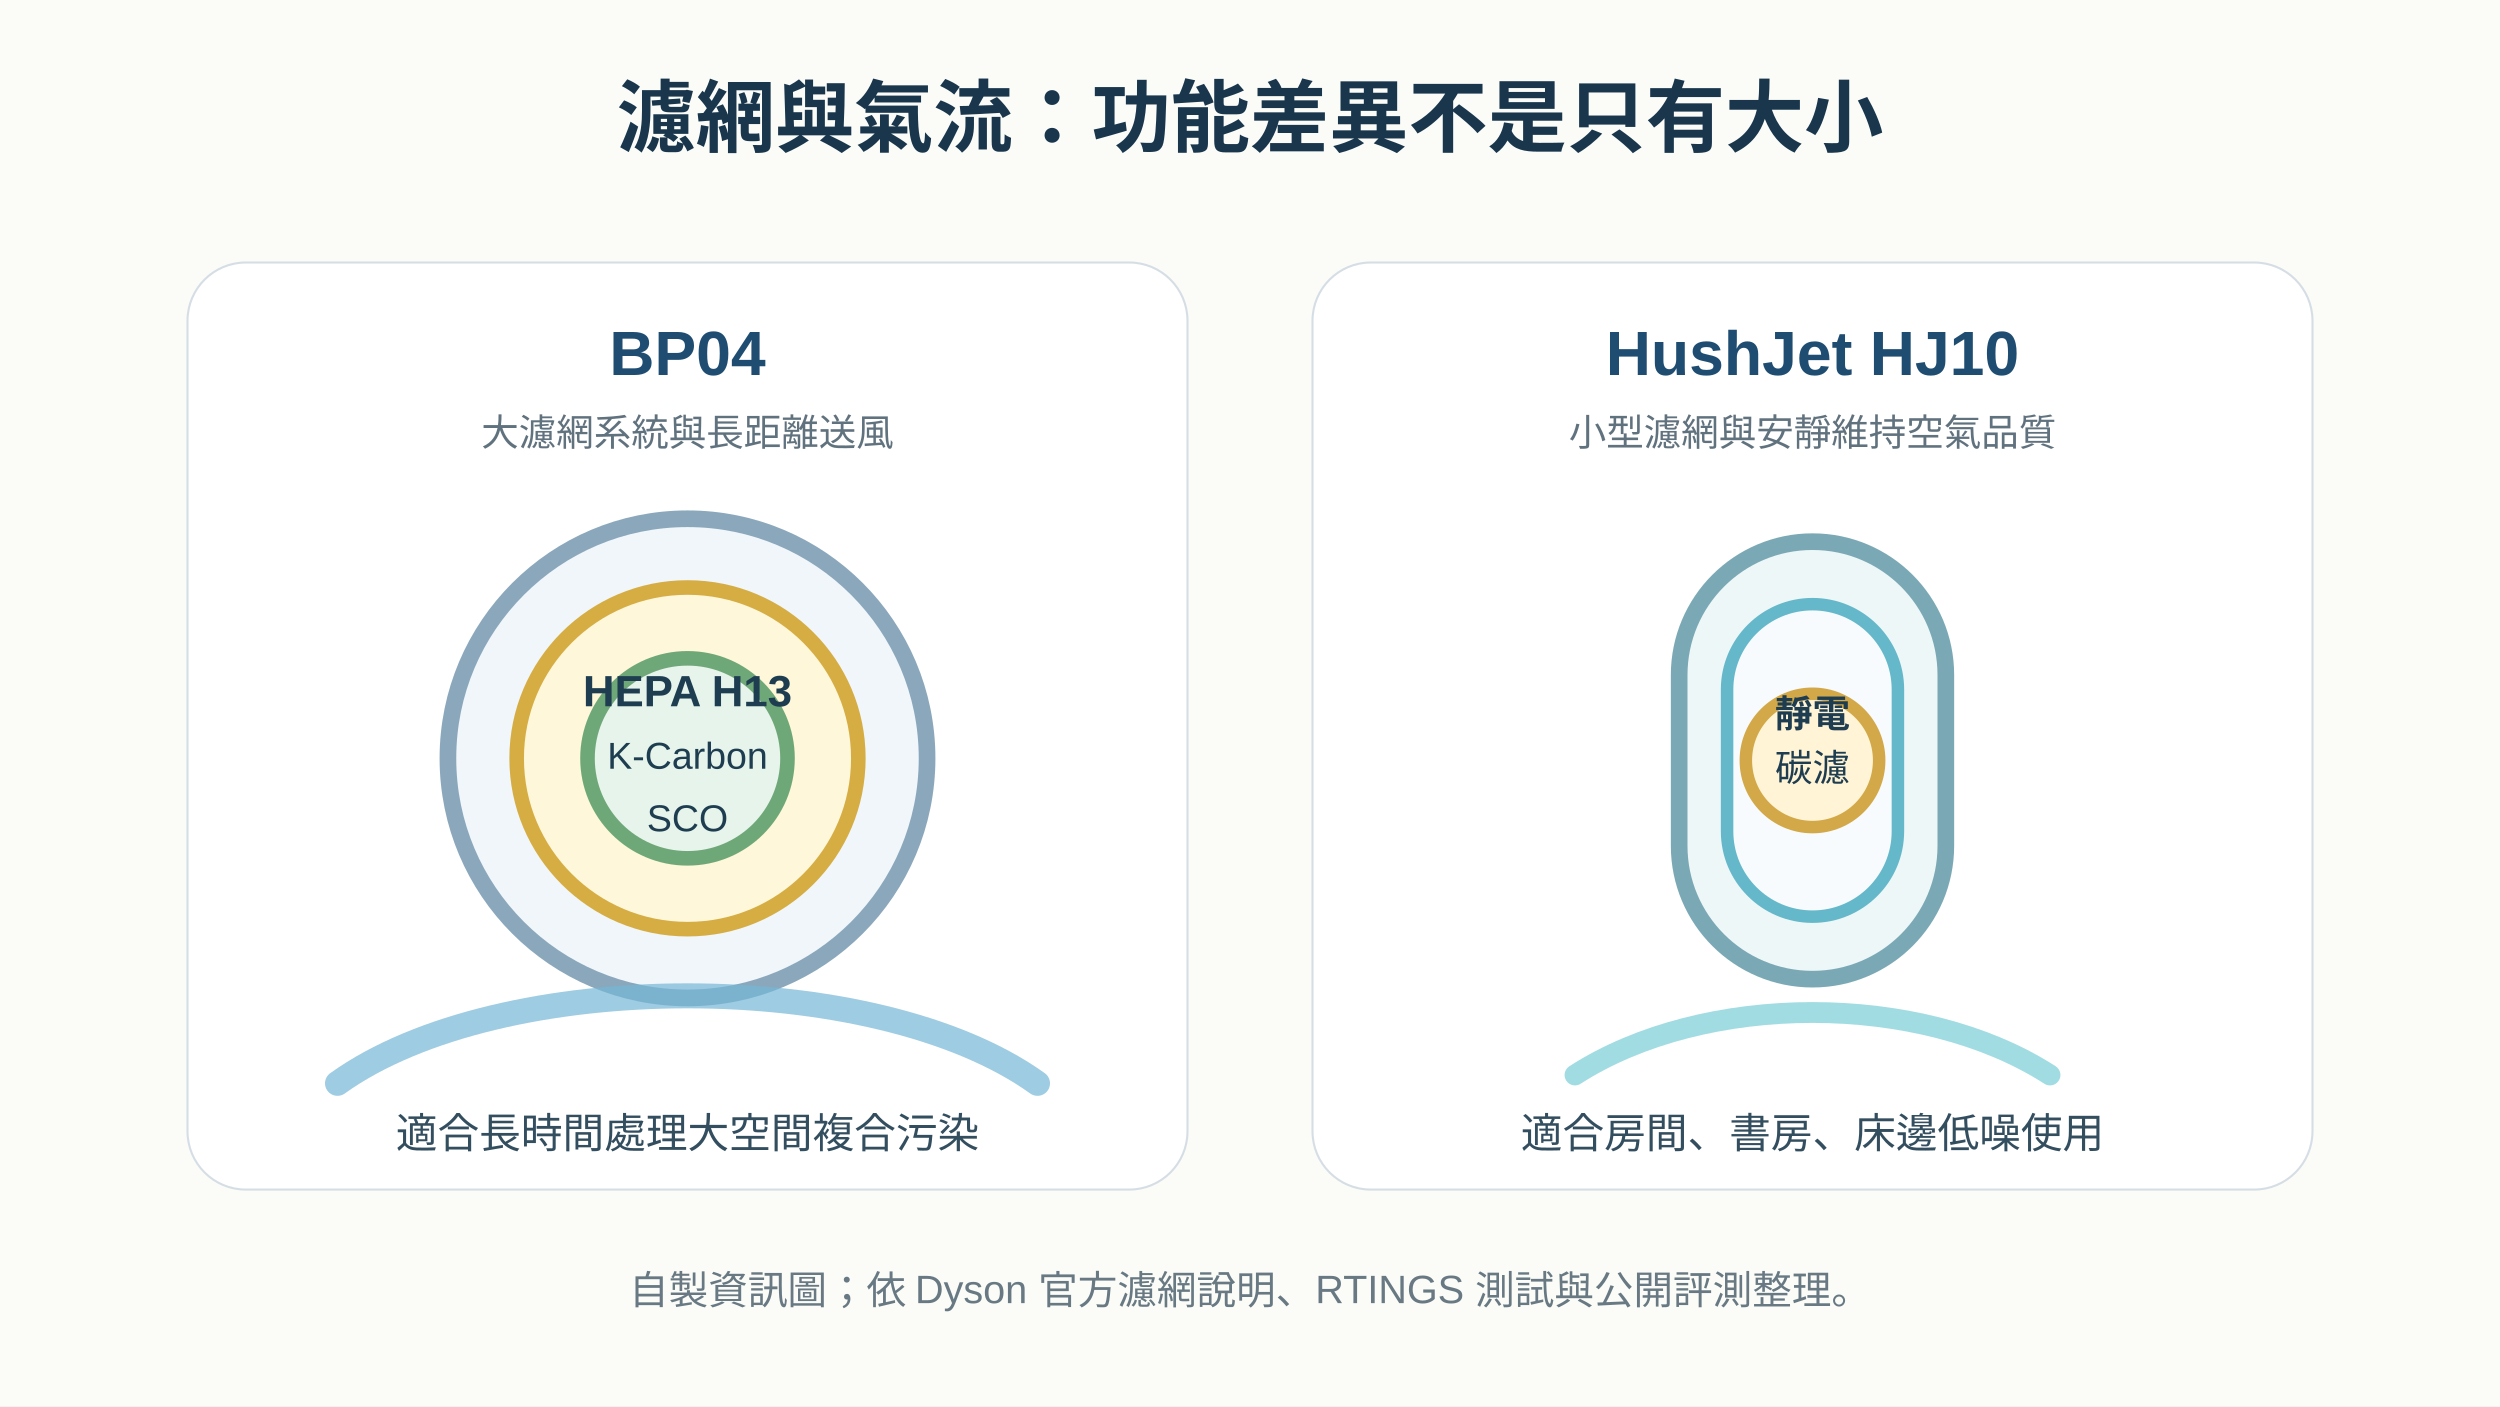
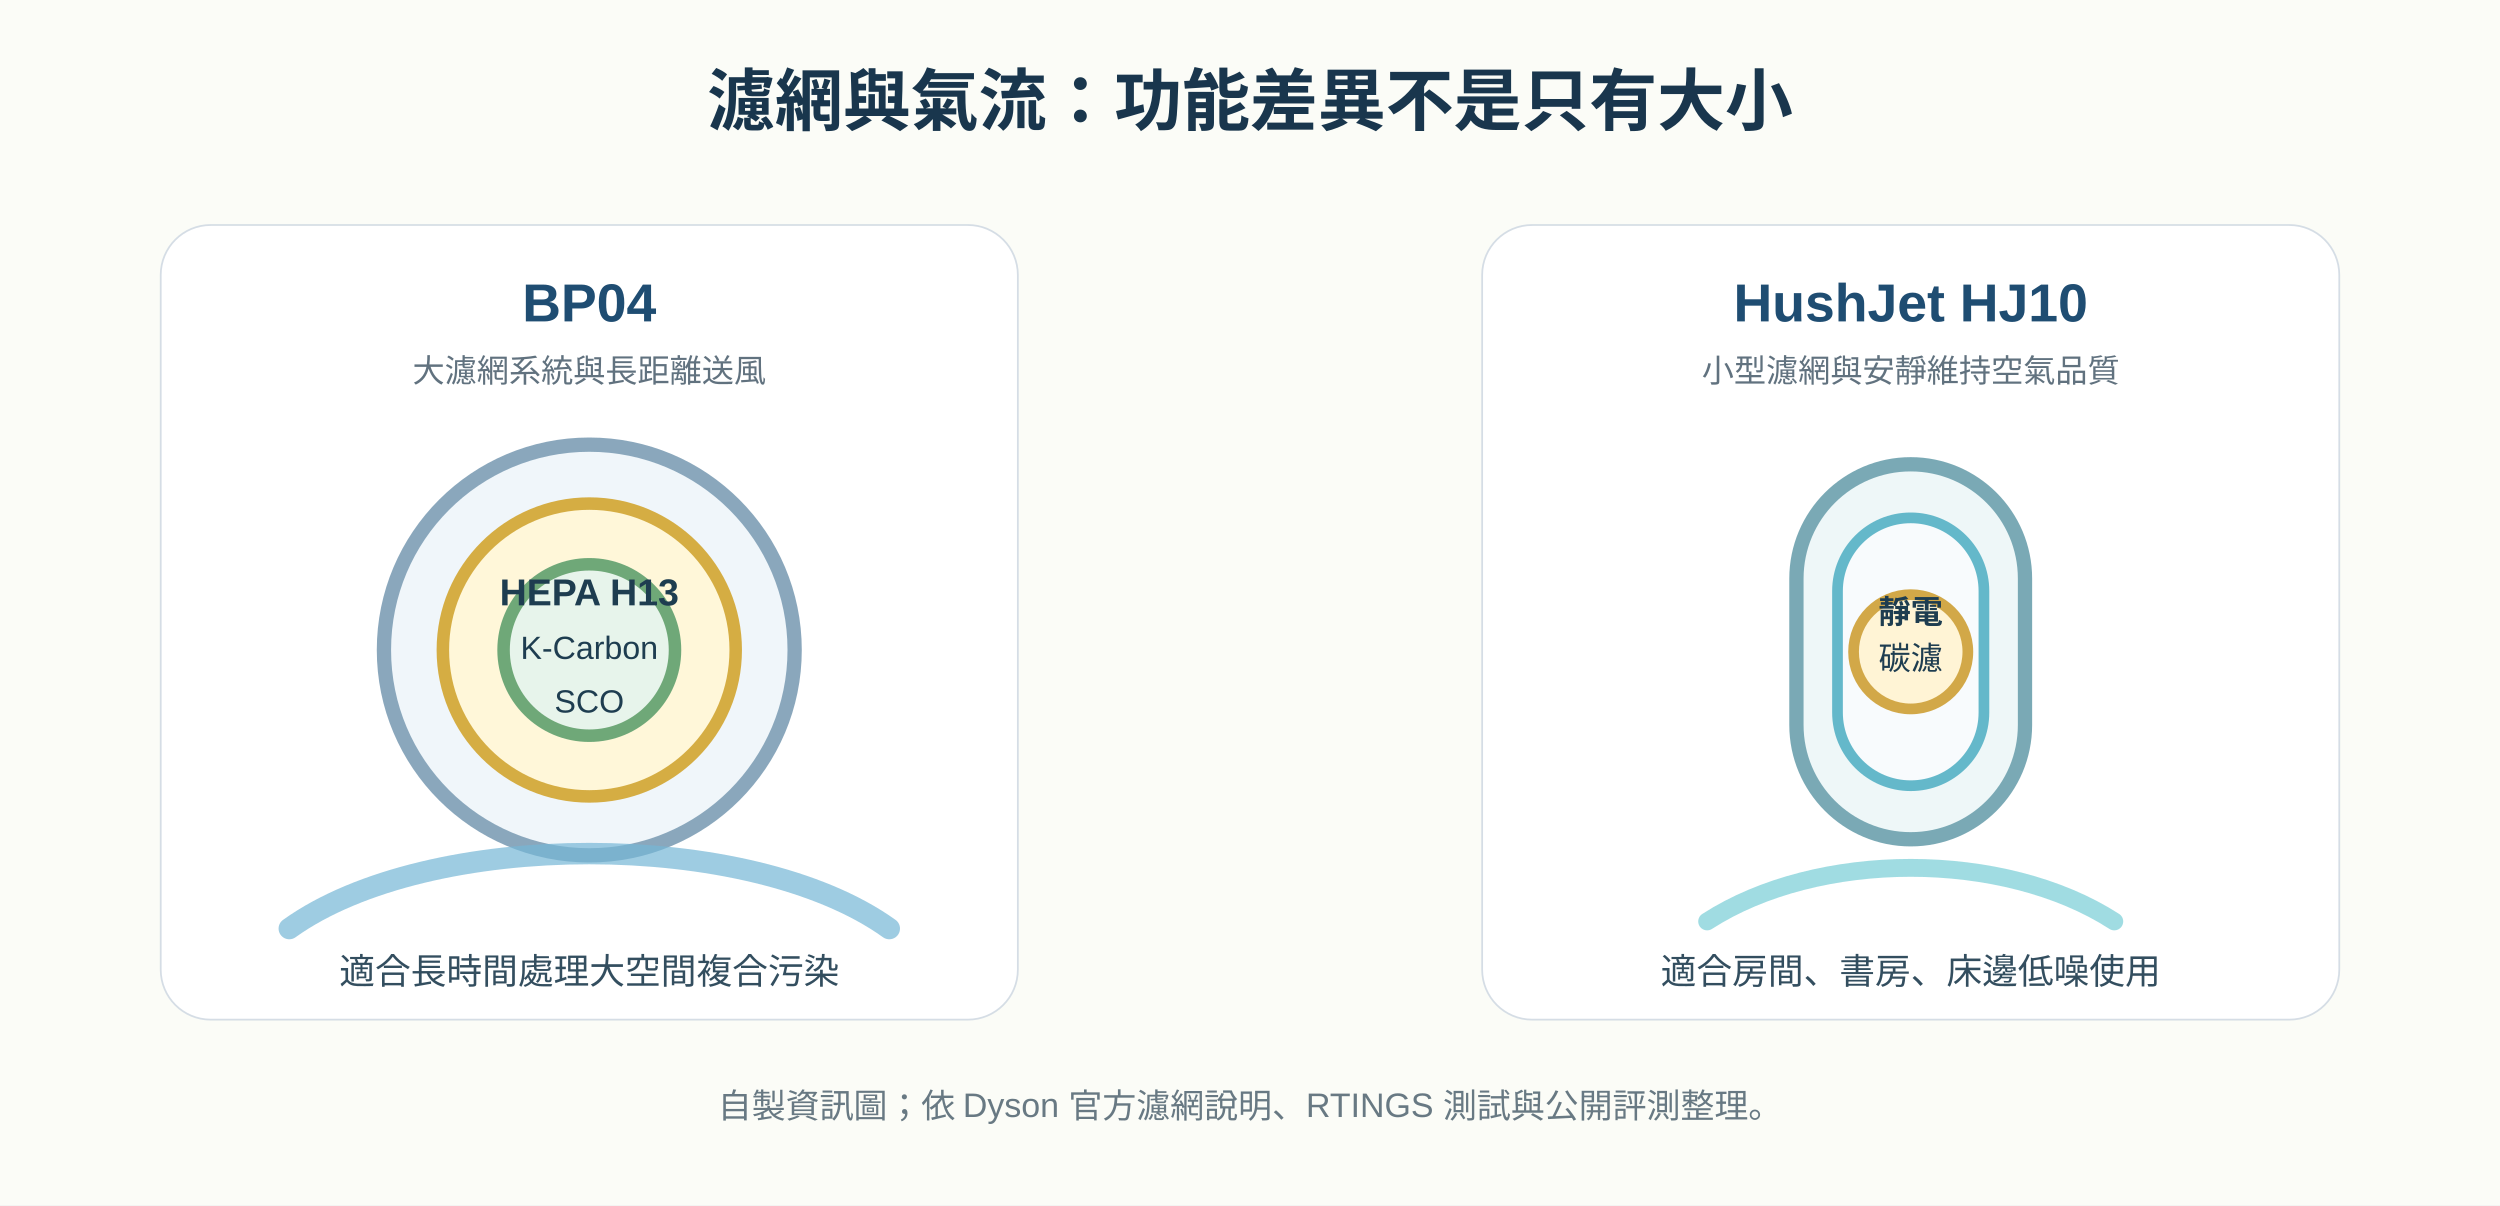
- <svg xmlns="http://www.w3.org/2000/svg" width="1200" height="675" viewBox="0 0 1200 675" role="img" aria-labelledby="title desc">
-   <rect width="1200" height="675" fill="#fbfcf7" />
-   <text x="600" y="70" text-anchor="middle" font-family="Arial, 'Noto Sans TC', sans-serif" font-size="38" font-weight="700" fill="#19364d">濾網與氣流：功能差異不是只有大小</text>
+ <svg xmlns="http://www.w3.org/2000/svg" width="1400" height="675" viewBox="0 0 1400 675" role="img" aria-labelledby="title desc">
+   <rect width="1400" height="675" fill="#fbfcf7" />
+   <text x="700" y="70" text-anchor="middle" font-family="Arial, 'Noto Sans TC', sans-serif" font-size="38" font-weight="700" fill="#19364d">濾網與氣流：功能差異不是只有大小</text>
  <g transform="translate(90 126)">
    <rect width="480" height="445" rx="28" fill="#ffffff" stroke="#d5dde5" />
    <text x="240" y="54" text-anchor="middle" font-family="Arial, 'Noto Sans TC', sans-serif" font-size="30" font-weight="700" fill="#1f4d72">BP04</text>
    <text x="240" y="88" text-anchor="middle" font-family="Arial, 'Noto Sans TC', sans-serif" font-size="18" fill="#61727f">大濾網系統與長距離送風</text>
    <circle cx="240" cy="238" r="115" fill="#f0f6fa" stroke="#8aa7bc" stroke-width="8" />
    <circle cx="240" cy="238" r="82" fill="#fff7d9" stroke="#d5ad43" stroke-width="7" />
    <circle cx="240" cy="238" r="48" fill="#e7f4eb" stroke="#6fa878" stroke-width="7" />
    <text x="240" y="213" text-anchor="middle" font-family="Arial, 'Noto Sans TC', sans-serif" font-size="21" font-weight="700" fill="#1e3d50">HEPA H13</text>
    <text x="240" y="243" text-anchor="middle" font-family="Arial, 'Noto Sans TC', sans-serif" font-size="18" fill="#1e3d50">K-Carbon</text>
    <text x="240" y="273" text-anchor="middle" font-family="Arial, 'Noto Sans TC', sans-serif" font-size="18" fill="#1e3d50">SCO</text>
    <path d="M72 394 C150 338, 330 338, 408 394" fill="none" stroke="#75b6d5" stroke-width="12" stroke-linecap="round" opacity="0.7" />
    <text x="240" y="425" text-anchor="middle" font-family="Arial, 'Noto Sans TC', sans-serif" font-size="20" fill="#334e5f">適合長時間處理大空間複合污染</text>
  </g>
-   <g transform="translate(630 126)">
+   <g transform="translate(830 126)">
    <rect width="480" height="445" rx="28" fill="#ffffff" stroke="#d5dde5" />
    <text x="240" y="54" text-anchor="middle" font-family="Arial, 'Noto Sans TC', sans-serif" font-size="30" font-weight="700" fill="#1f4d72">HushJet HJ10</text>
    <text x="240" y="88" text-anchor="middle" font-family="Arial, 'Noto Sans TC', sans-serif" font-size="18" fill="#61727f">小型濾網與安靜維持空氣品質</text>
    <rect x="176" y="134" width="128" height="210" rx="64" fill="#eef7f8" stroke="#7aa9b5" stroke-width="8" />
    <rect x="199" y="164" width="82" height="150" rx="41" fill="#f8fbfd" stroke="#64b8ca" stroke-width="6" />
    <circle cx="240" cy="239" r="32" fill="#fff4d5" stroke="#d2a848" stroke-width="6" />
    <text x="240" y="223" text-anchor="middle" font-family="Arial, 'Noto Sans TC', sans-serif" font-size="18" font-weight="700" fill="#1e3d50">靜電</text>
    <text x="240" y="249" text-anchor="middle" font-family="Arial, 'Noto Sans TC', sans-serif" font-size="18" fill="#1e3d50">碳濾</text>
    <path d="M126 390 C188 350, 292 350, 354 390" fill="none" stroke="#7fd0d8" stroke-width="10" stroke-linecap="round" opacity="0.74" />
    <text x="240" y="425" text-anchor="middle" font-family="Arial, 'Noto Sans TC', sans-serif" font-size="20" fill="#334e5f">適合房間、書房、床邊低噪使用</text>
  </g>
-   <text x="600" y="626" text-anchor="middle" font-family="Arial, 'Noto Sans TC', sans-serif" font-size="19" fill="#687983">自製資訊圖；依 Dyson 官方濾網說明、RTINGS 測試與公開評測整理。</text>
+   <text x="700" y="626" text-anchor="middle" font-family="Arial, 'Noto Sans TC', sans-serif" font-size="19" fill="#687983">自製資訊圖；依 Dyson 官方濾網說明、RTINGS 測試與公開評測整理。</text>
</svg>
